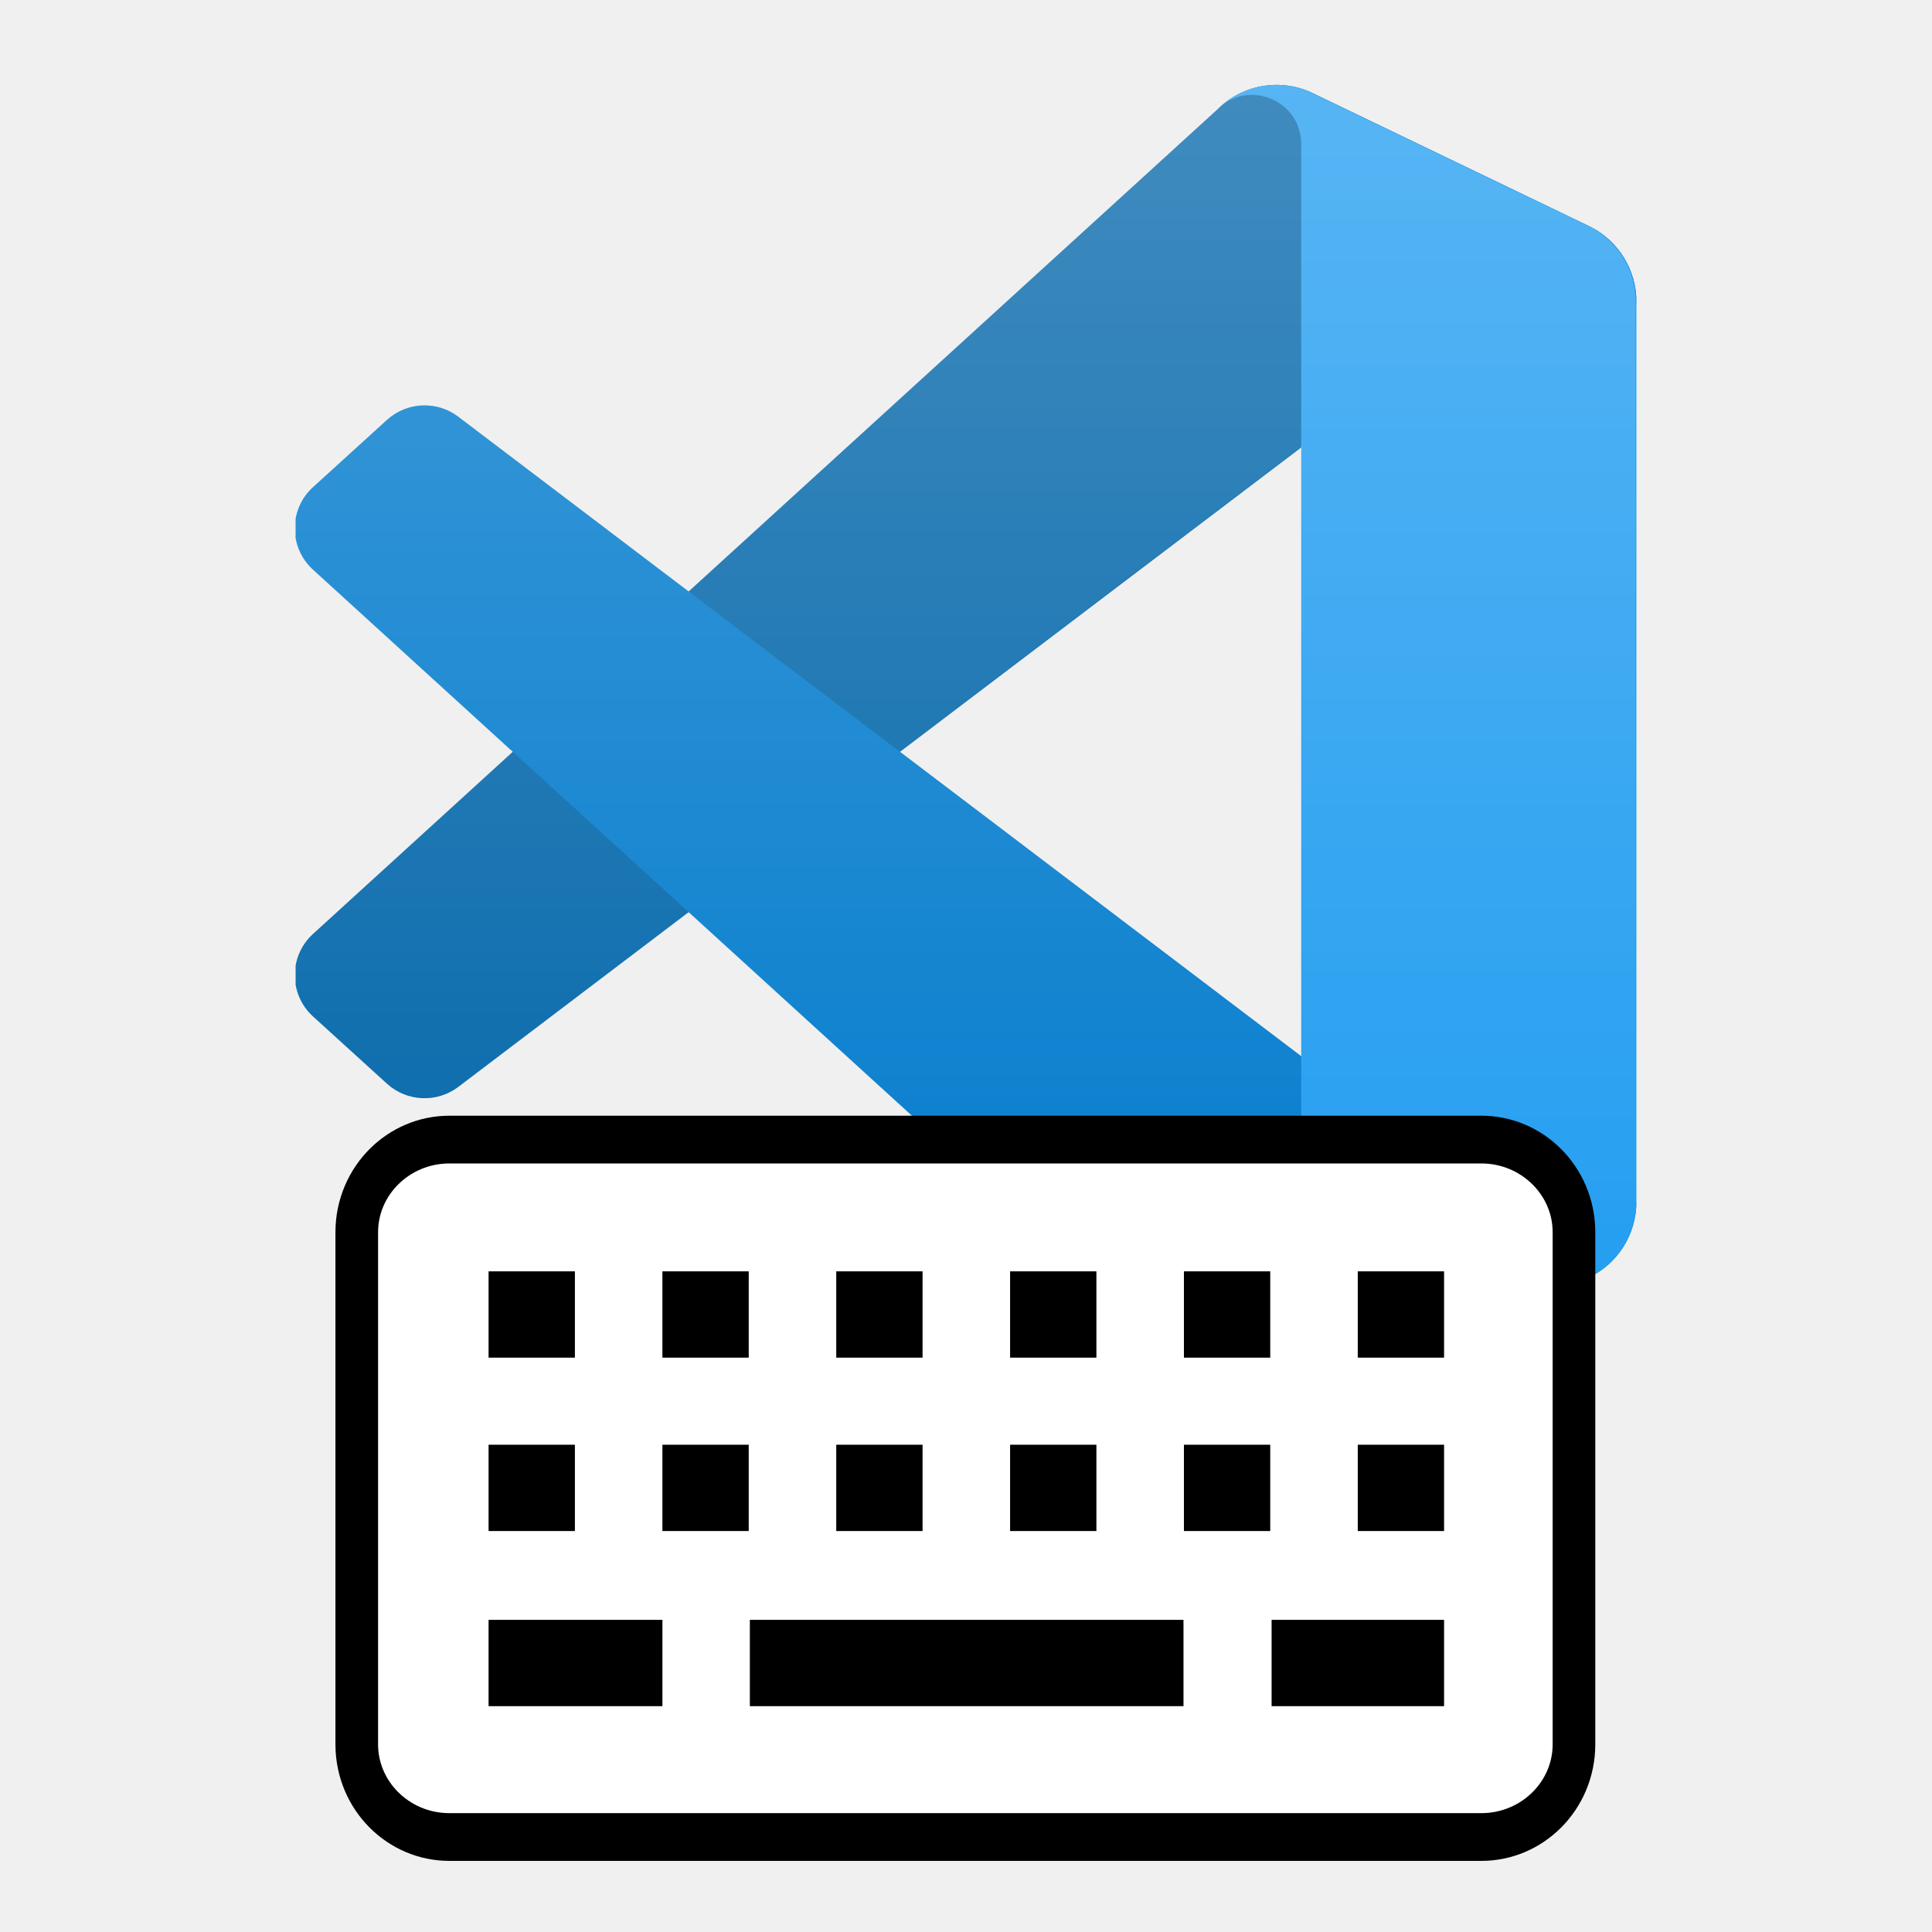
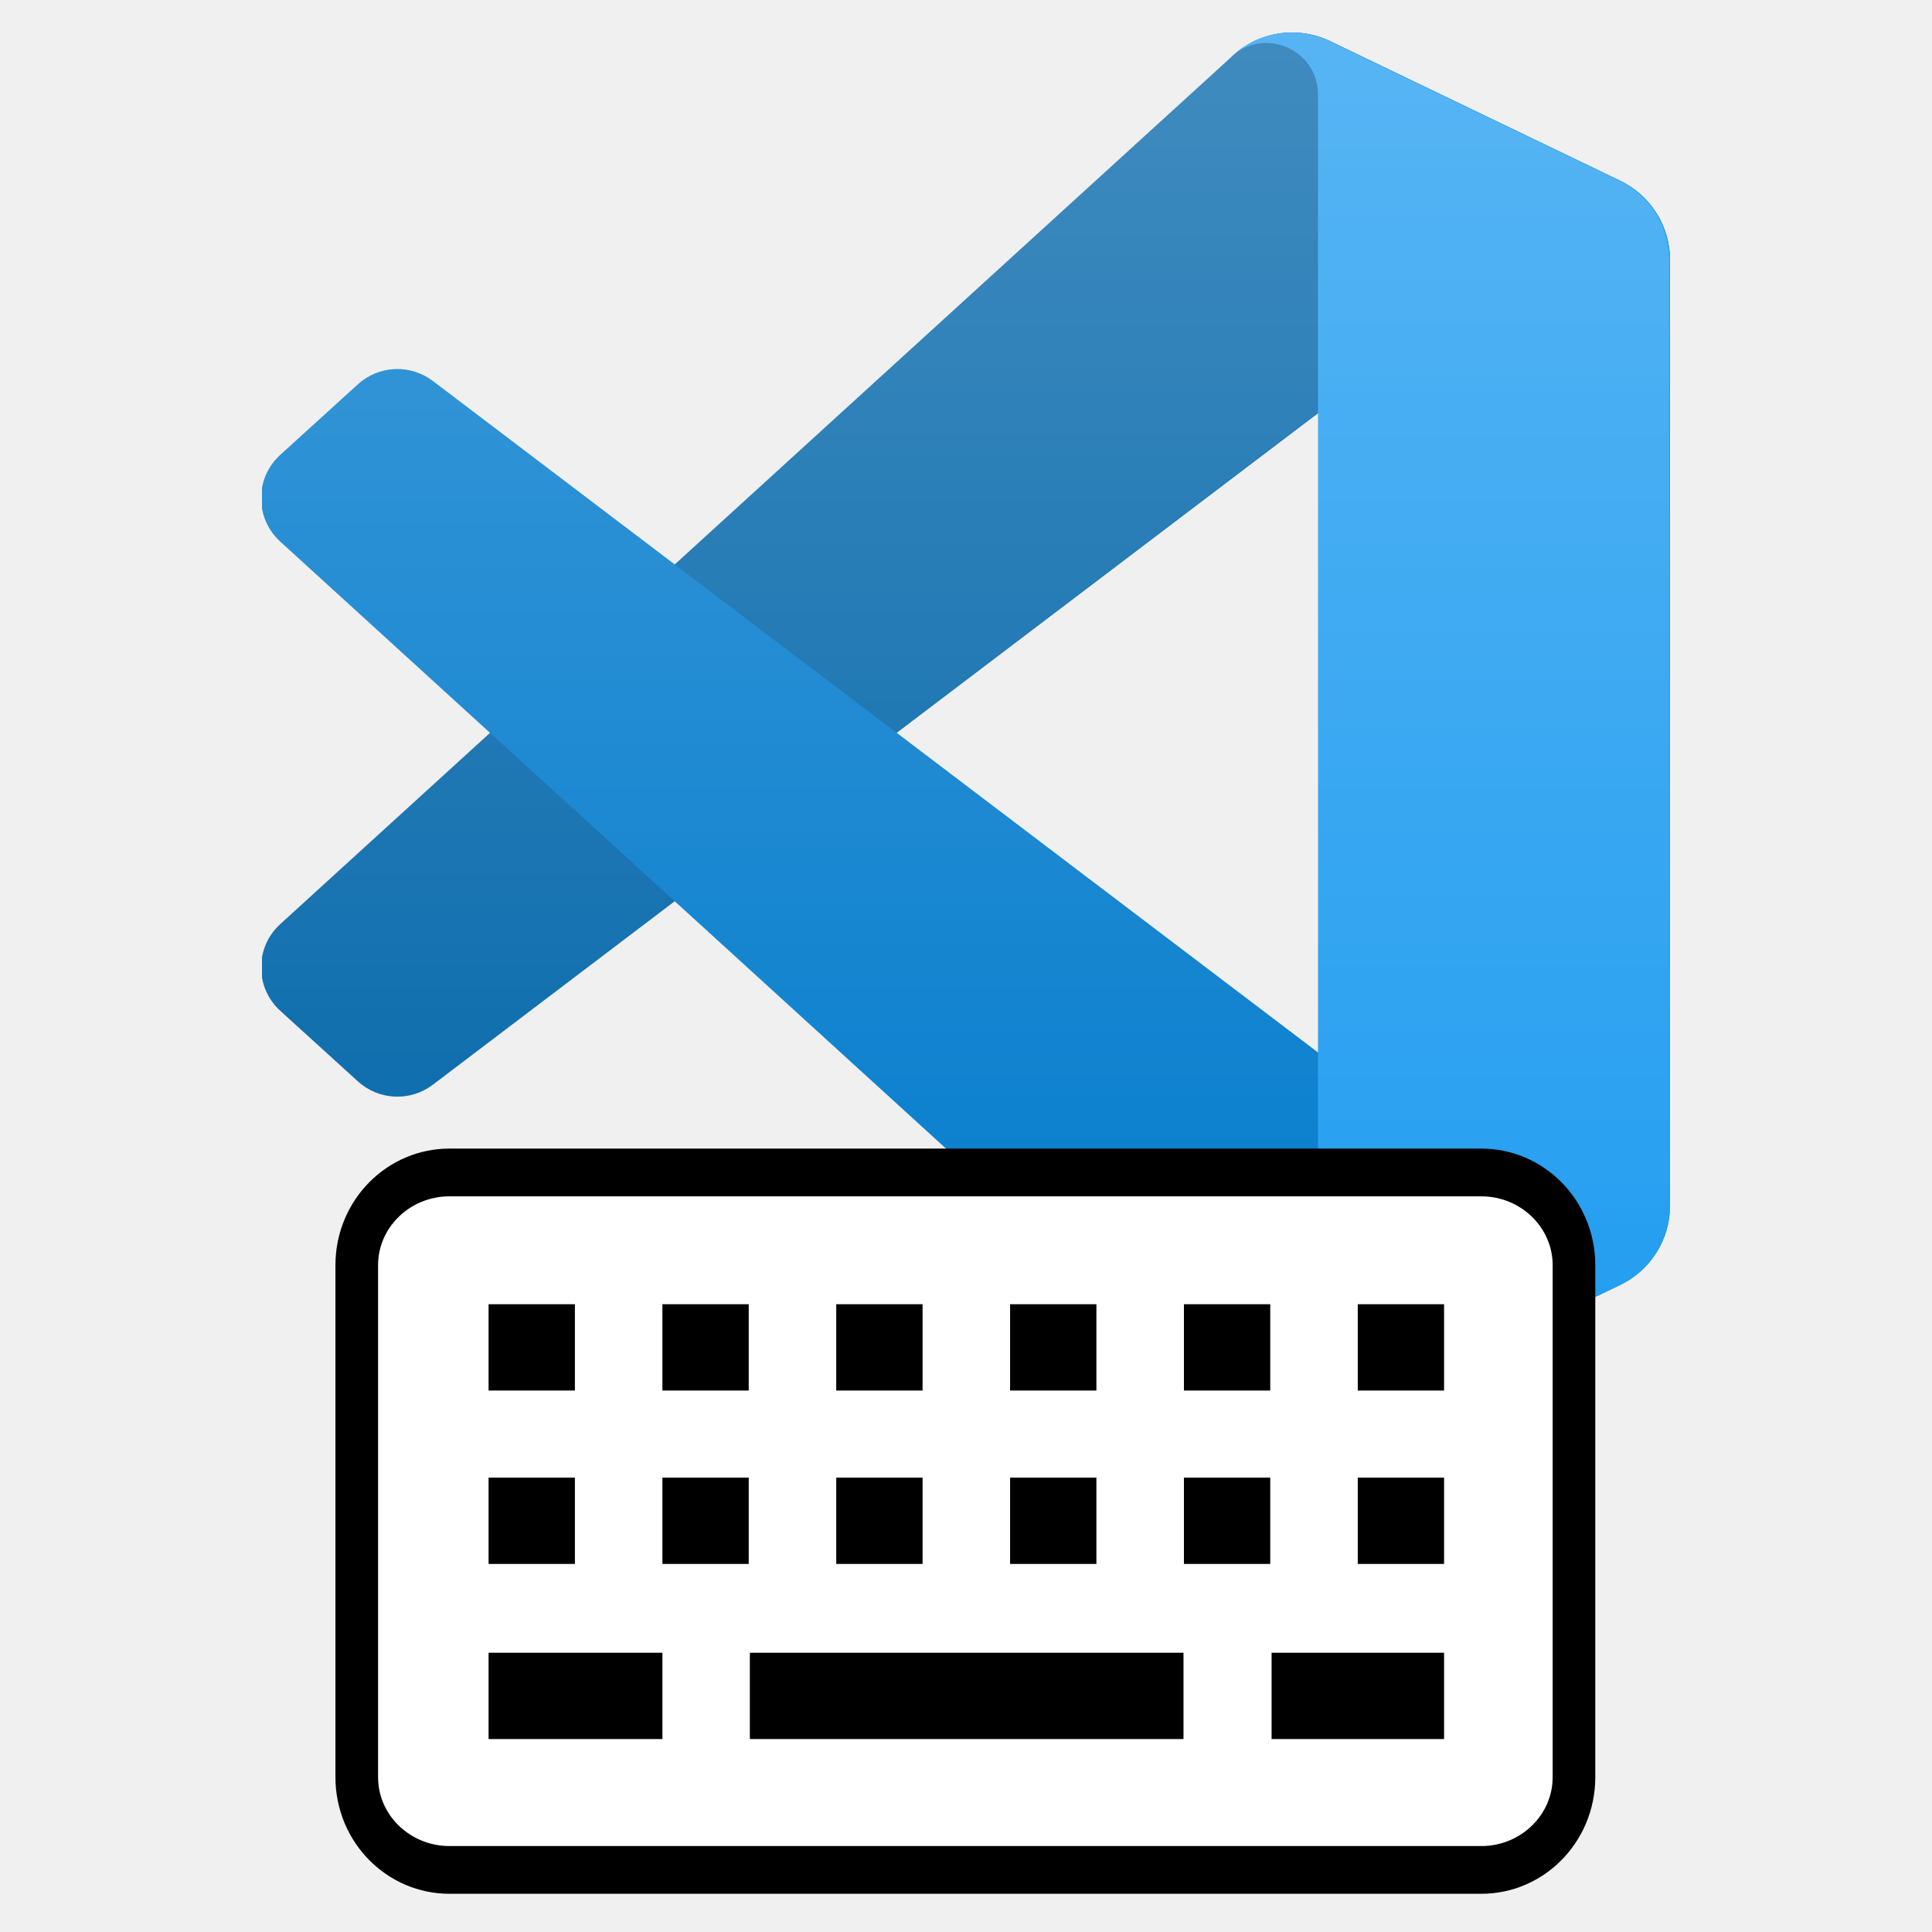
<svg xmlns="http://www.w3.org/2000/svg" width="100%" height="100%" viewBox="0 0 1024 1024" version="1.1" xml:space="preserve" style="fill-rule:evenodd;clip-rule:evenodd;stroke-linecap:round;stroke-linejoin:round;stroke-miterlimit:1.5;">
-   <g transform="matrix(7.10625,0,0,7.10625,512,398.473)">
+   <g transform="matrix(7.46289,0,0,7.46289,512,388.425)">
    <g transform="matrix(1,0,0,1,-50,-50)">
      <clipPath id="_clip1">
        <rect x="0" y="0" width="100" height="100" />
      </clipPath>
      <g clip-path="url(#_clip1)">
        <g>
          <path d="M96.461,10.796L75.857,0.876C73.472,-0.273 70.622,0.212 68.75,2.083L1.299,63.583C-0.516,65.237 -0.514,68.094 1.303,69.745L6.813,74.754C8.298,76.104 10.535,76.204 12.134,74.991L93.361,13.37C96.086,11.303 100,13.246 100,16.667L100,16.427C100,14.027 98.625,11.838 96.461,10.796Z" style="fill:rgb(0,101,169);fill-rule:nonzero;" />
          <g>
            <path d="M96.461,89.204L75.857,99.125C73.472,100.273 70.622,99.788 68.75,97.917L1.299,36.417C-0.516,34.763 -0.514,31.906 1.303,30.255L6.813,25.246C8.298,23.896 10.535,23.796 12.134,25.01L93.361,86.63C96.086,88.697 100,86.754 100,83.333L100,83.573C100,85.974 98.625,88.162 96.461,89.204Z" style="fill:rgb(0,122,204);fill-rule:nonzero;" />
          </g>
          <g>
            <path d="M75.858,99.126C73.472,100.274 70.622,99.789 68.75,97.917C71.056,100.223 75,98.59 75,95.328L75,4.672C75,1.41 71.056,-0.223 68.75,2.083C70.622,0.211 73.472,-0.274 75.858,0.874L96.459,10.781C98.623,11.822 100,14.011 100,16.413L100,83.587C100,85.989 98.623,88.179 96.459,89.22L75.858,99.126Z" style="fill:rgb(31,156,240);fill-rule:nonzero;" />
          </g>
          <g opacity="0.25">
            <path d="M70.851,99.317C72.426,99.931 74.222,99.891 75.812,99.126L96.4,89.22C98.563,88.179 99.939,85.989 99.939,83.587L99.939,16.413C99.939,14.011 98.564,11.822 96.4,10.781L75.812,0.874C73.726,-0.13 71.284,0.116 69.453,1.447C69.191,1.637 68.942,1.849 68.708,2.083L29.294,38.041L12.126,25.01C10.528,23.796 8.293,23.896 6.809,25.246L1.302,30.255C-0.513,31.906 -0.515,34.763 1.298,36.417L16.186,50L1.298,63.583C-0.515,65.237 -0.513,68.094 1.302,69.745L6.809,74.754C8.293,76.104 10.528,76.204 12.126,74.991L29.294,61.959L68.708,97.917C69.332,98.54 70.064,99.01 70.851,99.317ZM74.954,27.299L45.048,50L74.954,72.701L74.954,27.299Z" style="fill:url(#_Linear2);" />
          </g>
        </g>
      </g>
    </g>
  </g>
-   <g transform="matrix(1.93675,0,0,1.93675,-479.304,-426.125)">
+   <g transform="matrix(1.93675,0,0,1.93675,-479.304,-408.694)">
    <g transform="matrix(1.02714,0,0,1.15013,95.7039,-213.582)">
      <path d="M567.123,670.204C567.123,658.037 556.063,648.159 542.439,648.159L267.501,648.159C253.878,648.159 242.817,658.037 242.817,670.204L242.817,792.065C242.817,804.232 253.878,814.109 267.501,814.109L542.439,814.109C556.063,814.109 567.123,804.232 567.123,792.065L567.123,670.204Z" style="fill:white;stroke:black;stroke-width:11.36px;" />
    </g>
    <rect x="381.185" y="567.942" width="23.62" height="23.62" />
    <g transform="matrix(1,0,0,1,0,47.45)">
      <rect x="381.185" y="567.942" width="23.62" height="23.62" />
    </g>
    <g transform="matrix(2.01425,0,0,1,-386.618,95.3762)">
      <rect x="381.185" y="567.942" width="23.62" height="23.62" />
    </g>
    <g transform="matrix(1,0,0,1,47.5732,0)">
      <rect x="381.185" y="567.942" width="23.62" height="23.62" />
    </g>
    <g transform="matrix(1,0,0,1,47.5732,47.45)">
      <rect x="381.185" y="567.942" width="23.62" height="23.62" />
    </g>
    <g transform="matrix(1,0,0,1,95.1464,0)">
      <rect x="381.185" y="567.942" width="23.62" height="23.62" />
    </g>
    <g transform="matrix(1,0,0,1,95.1464,47.45)">
      <rect x="381.185" y="567.942" width="23.62" height="23.62" />
    </g>
    <g transform="matrix(1,0,0,1,142.72,0)">
      <rect x="381.185" y="567.942" width="23.62" height="23.62" />
    </g>
    <g transform="matrix(1,0,0,1,142.72,47.45)">
      <rect x="381.185" y="567.942" width="23.62" height="23.62" />
    </g>
    <g transform="matrix(5.02417,0,0,1,-1462.45,95.3762)">
      <rect x="381.185" y="567.942" width="23.62" height="23.62" />
    </g>
    <g transform="matrix(1,0,0,1,190.293,0)">
      <rect x="381.185" y="567.942" width="23.62" height="23.62" />
    </g>
    <g transform="matrix(1,0,0,1,190.293,47.45)">
      <rect x="381.185" y="567.942" width="23.62" height="23.62" />
    </g>
    <g transform="matrix(1,0,0,1,237.866,0)">
      <rect x="381.185" y="567.942" width="23.62" height="23.62" />
    </g>
    <g transform="matrix(1,0,0,1,237.866,47.45)">
      <rect x="381.185" y="567.942" width="23.62" height="23.62" />
    </g>
    <g transform="matrix(1.99839,0,0,1,-166.288,95.3762)">
      <rect x="381.185" y="567.942" width="23.62" height="23.62" />
    </g>
  </g>
  <defs>
    <linearGradient id="_Linear2" x1="0" y1="0" x2="1" y2="0" gradientUnits="userSpaceOnUse" gradientTransform="matrix(6.09167e-15,99.4845,-99.4845,6.09167e-15,49.9392,0.257812)">
      <stop offset="0" style="stop-color:white;stop-opacity:1" />
      <stop offset="1" style="stop-color:white;stop-opacity:0" />
    </linearGradient>
  </defs>
</svg>
